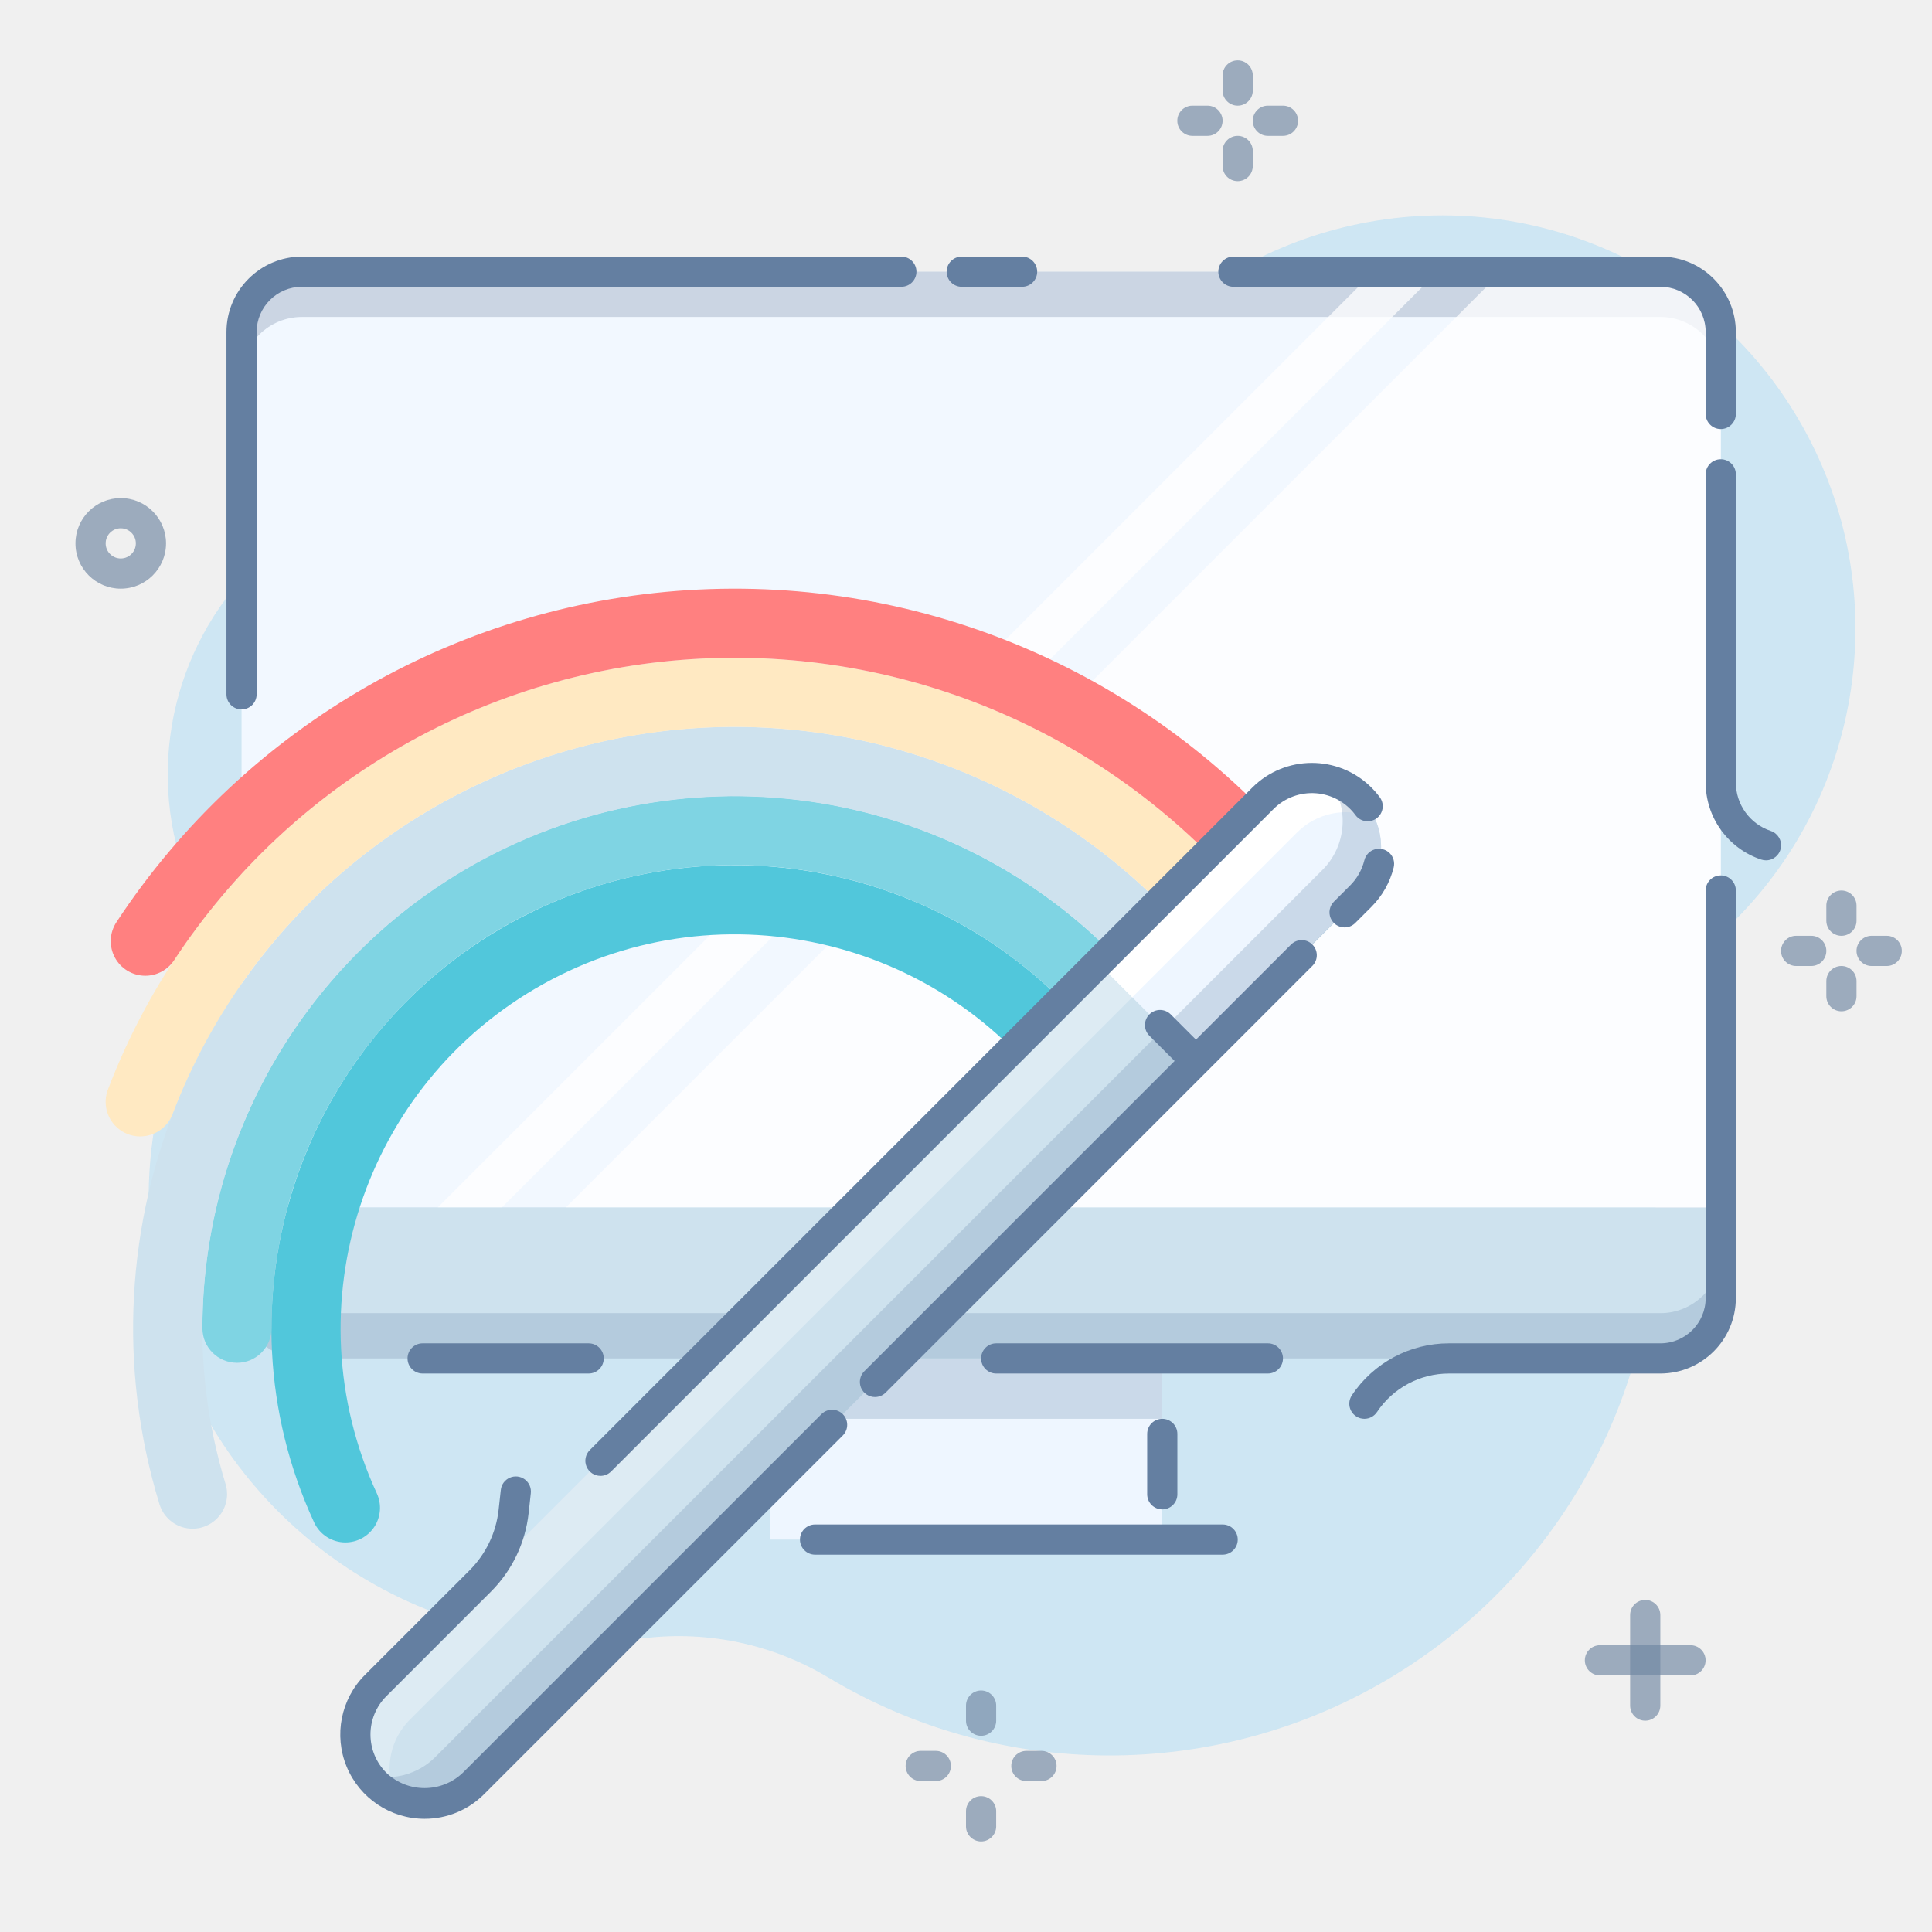
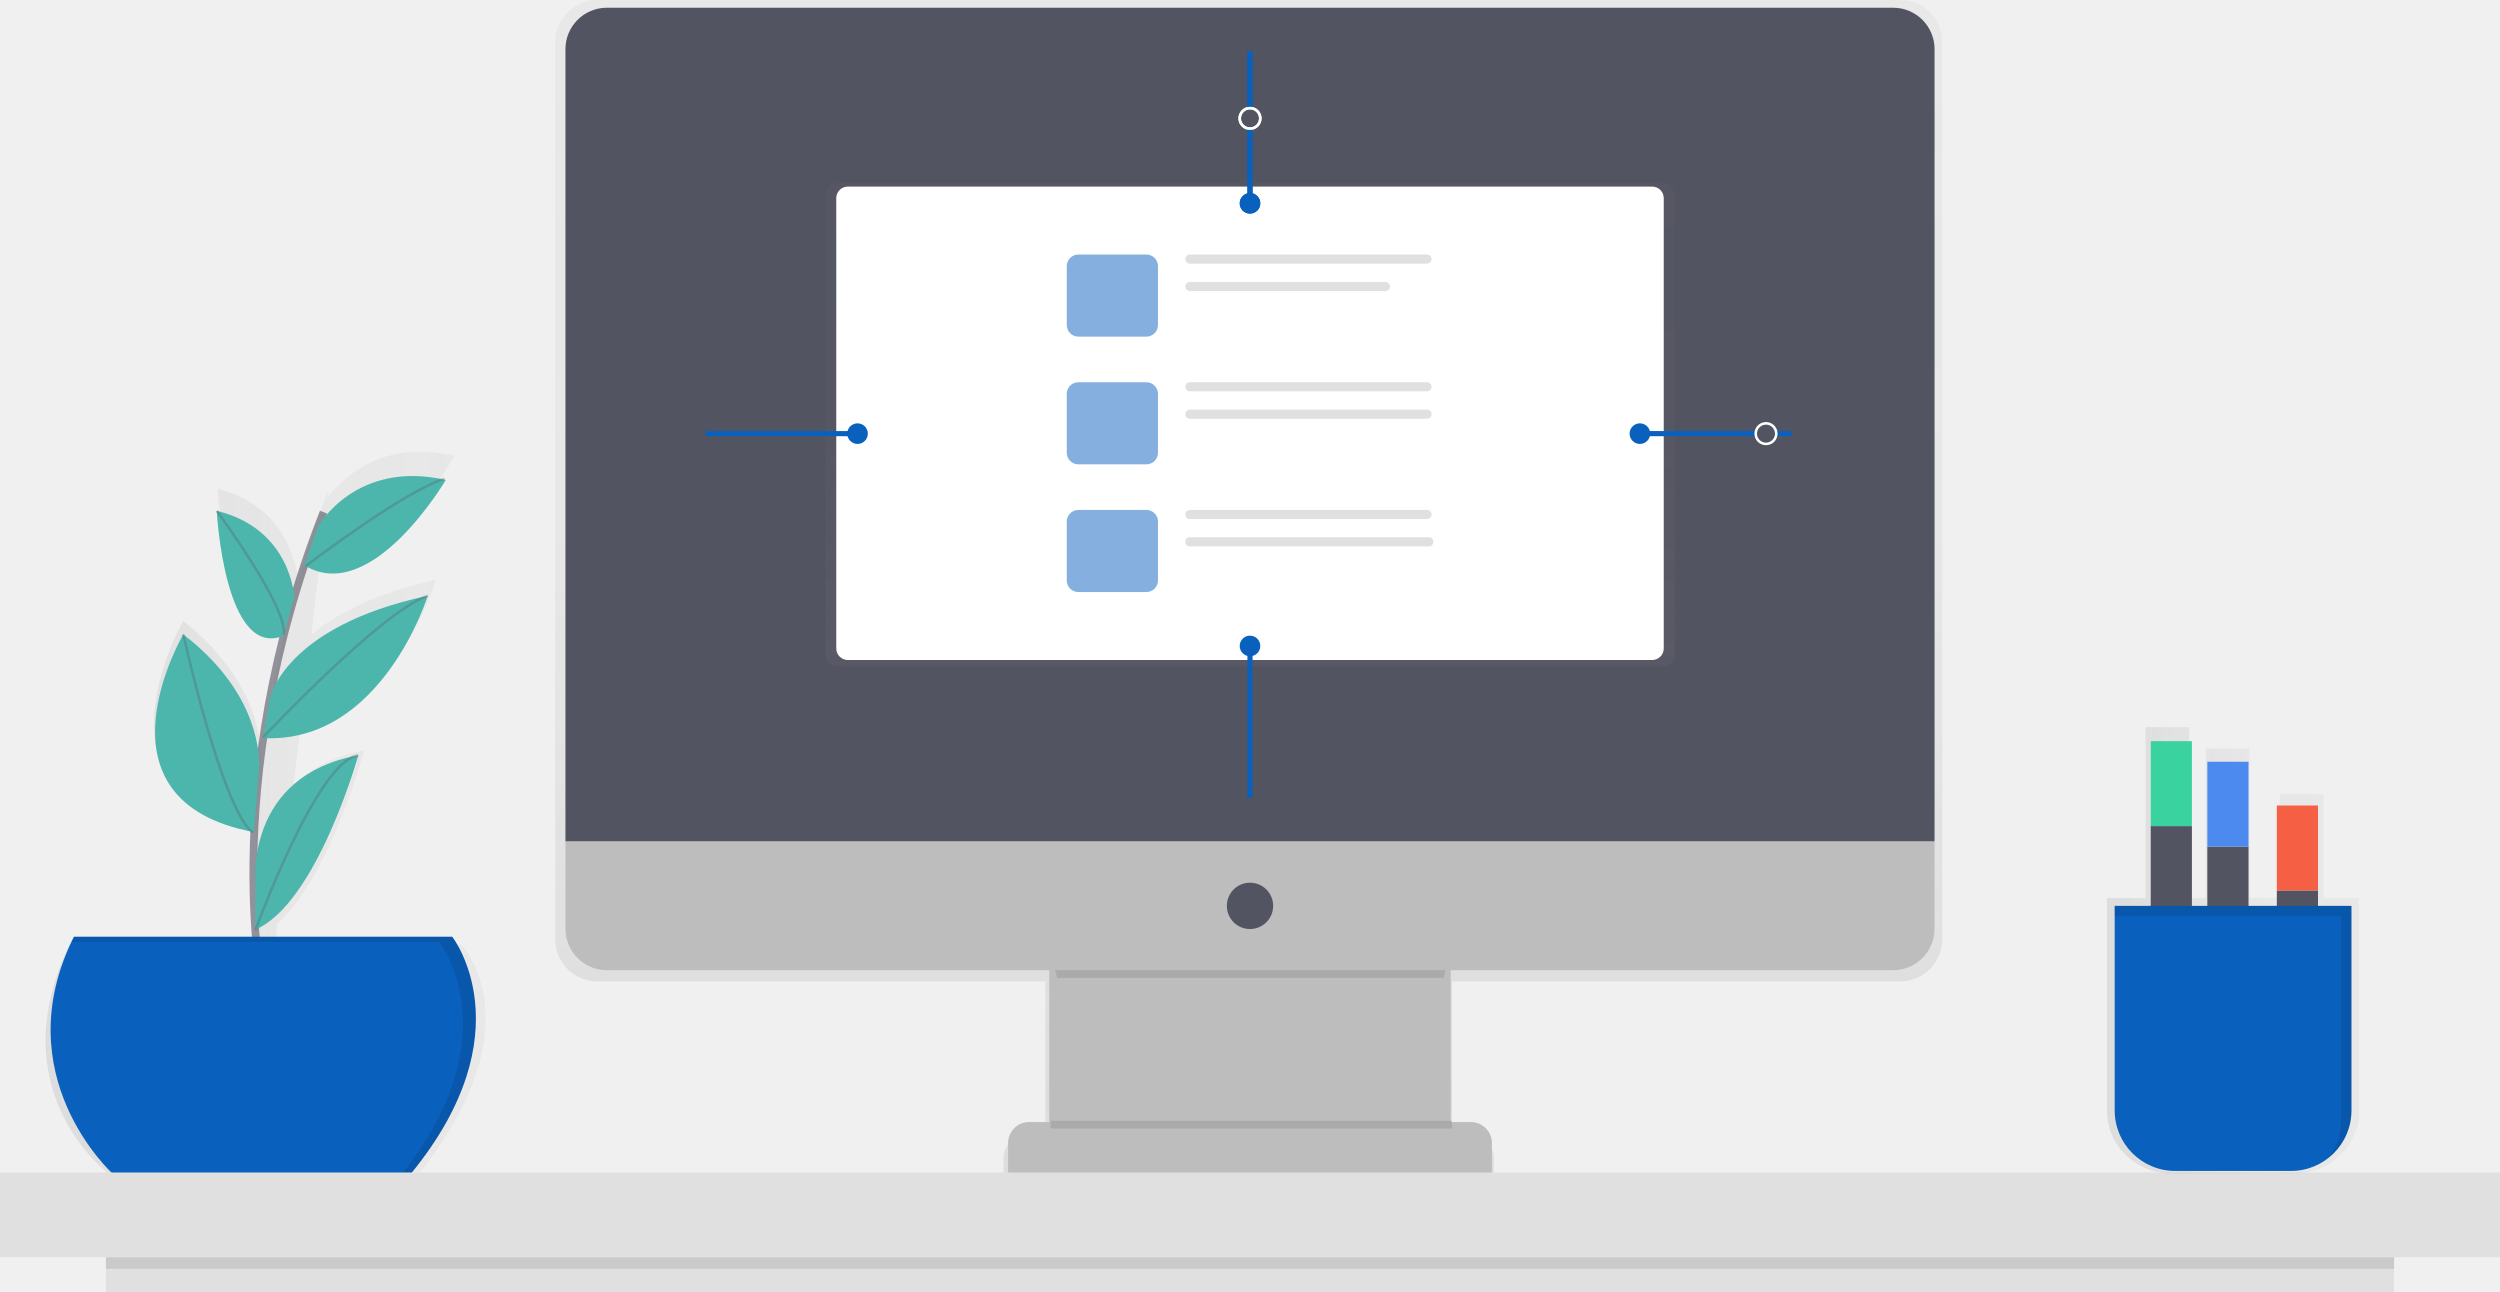
- <svg xmlns="http://www.w3.org/2000/svg" t="1679900957787" class="icon" viewBox="0 0 1024 1024" version="1.1" p-id="11600" width="200" height="200">
-   <path d="M104.488 741.968a234.672 234.672 0 0 0 237.2 126.264 154.024 154.024 0 0 1 97.464 20.96 289.512 289.512 0 0 0 436.888-278.16 153.064 153.064 0 0 1 44.056-123.776 219.04 219.04 0 1 0-373.008-181.68 73.632 73.632 0 0 1-49.736 60.632q-3.2 1.056-6.36 2.192a96.944 96.944 0 0 1-113.624-41.816 156.48 156.48 0 0 0-228.6-39.112 156.32 156.32 0 0 0-53.768 166.176 167.272 167.272 0 0 1-2.472 102.672 233.96 233.96 0 0 0 11.96 185.648z" fill="#ABDBF5" opacity=".5" p-id="11601" />
-   <path d="M520 920a8 8 0 0 1-8-8v-8a8 8 0 0 1 16 0v8a8 8 0 0 1-8 8zM520 976a8 8 0 0 1-8-8v-8a8 8 0 0 1 16 0v8a8 8 0 0 1-8 8zM496 944h-8a8 8 0 0 1 0-16h8a8 8 0 0 1 0 16zM552 944h-8a8 8 0 0 1 0-16h8a8 8 0 0 1 0 16zM656 56a8 8 0 0 1-8-8V40a8 8 0 0 1 16 0v8a8 8 0 0 1-8 8zM656 96a8 8 0 0 1-8-8v-8a8 8 0 0 1 16 0v8a8 8 0 0 1-8 8zM640 72h-8a8 8 0 0 1 0-16h8a8 8 0 0 1 0 16zM680 72h-8a8 8 0 0 1 0-16h8a8 8 0 0 1 0 16zM976 496a8 8 0 0 1-8-8v-8a8 8 0 0 1 16 0v8a8 8 0 0 1-8 8zM976 536a8 8 0 0 1-8-8v-8a8 8 0 0 1 16 0v8a8 8 0 0 1-8 8zM960 512h-8a8 8 0 0 1 0-16h8a8 8 0 0 1 0 16zM1000 512h-8a8 8 0 0 1 0-16h8a8 8 0 0 1 0 16zM64 312a24 24 0 1 1 24-24 24.024 24.024 0 0 1-24 24z m0-32a8 8 0 1 0 8 8 8.008 8.008 0 0 0-8-8zM872 912a8 8 0 0 1-8-8v-48a8 8 0 0 1 16 0v48a8 8 0 0 1-8 8z" fill="#6E85A1" opacity=".65" p-id="11602" />
-   <path d="M896 888h-48a8 8 0 0 1 0-16h48a8 8 0 0 1 0 16z" fill="#6E85A1" opacity=".65" p-id="11603" />
-   <path d="M160.032 144h720.008a32 32 0 0 1 32 32v464H128.032V176a32 32 0 0 1 32-32z" fill="#F2F8FF" p-id="11604">
-   </path>
-   <path d="M880.04 144H160.032a32 32 0 0 0-32 32v24a32 32 0 0 1 32-32h720.008a32 32 0 0 1 32 32v-24a32 32 0 0 0-32-32z" fill="#2C4B75" opacity=".2" p-id="11605" />
-   <path d="M880.04 144h-84.16l-496 496h612.16V176a32 32 0 0 0-32-32zM761.944 144H728L232 640h33.944l496-496z" fill="#FFFFFF" opacity=".75" p-id="11606" />
-   <path d="M408 720h207.936v96H408z" fill="#EEF6FF" p-id="11607" />
-   <path d="M408.032 784a8 8 0 0 1-8-8v-24a8 8 0 1 1 16 0v24a8 8 0 0 1-8 8zM616.032 800a8 8 0 0 1-8-8v-32a8 8 0 0 1 16 0v32a8 8 0 0 1-8 8z" fill="#647FA1" p-id="11608" />
-   <path d="M408.064 720H616v32H408.064z" fill="#7595B5" opacity=".3" p-id="11609" />
-   <path d="M648.032 824H432a8 8 0 0 1 0-16h216.032a8 8 0 1 1 0 16zM912.04 648a8 8 0 0 1-8-8V471.992a8 8 0 0 1 16 0v168a8 8 0 0 1-8 8zM936 456a8.104 8.104 0 0 1-2.536-0.416 43.008 43.008 0 0 1-29.424-40.84V251.408a8 8 0 1 1 16 0v163.336a27.024 27.024 0 0 0 18.496 25.664A8 8 0 0 1 936 456zM128.024 376a8 8 0 0 1-8-8V176a40.048 40.048 0 0 1 40-40h317.712a8 8 0 0 1 0 16H160.024a24.024 24.024 0 0 0-24 24v192a8 8 0 0 1-8 8z m784.016-148.592a8 8 0 0 1-8-8V176a24.024 24.024 0 0 0-24-24H653.736a8 8 0 0 1 0-16h226.304a40.048 40.048 0 0 1 40 40v43.408a8 8 0 0 1-8 8zM541.736 152h-32a8 8 0 0 1 0-16h32a8 8 0 0 1 0 16z" fill="#647FA1" p-id="11610" />
-   <path d="M128.032 640h784.008v48a32 32 0 0 1-32 32H160.032a32 32 0 0 1-32-32v-48z" fill="#CEE2EE" p-id="11611" />
-   <path d="M880.04 696H160.032a32 32 0 0 1-32-32v24a32 32 0 0 0 32 32h720.008a32 32 0 0 0 32-32v-24a32 32 0 0 1-32 32z" fill="#7595B5" opacity=".3" p-id="11612" />
-   <path d="M312 728H224a8 8 0 0 1 0-16h88a8 8 0 1 1 0 16zM723.16 752a8 8 0 0 1-6.656-12.44A61.776 61.776 0 0 1 768 712h112.04a24.024 24.024 0 0 0 24-24v-48a8 8 0 0 1 16 0v48a40.048 40.048 0 0 1-40 40H768a45.8 45.8 0 0 0-38.176 20.432 8 8 0 0 1-6.664 3.568z" fill="#647FA1" p-id="11613" />
-   <path d="M183.112 817.52a18.32 18.32 0 0 1-16.64-10.64A245.496 245.496 0 0 1 594.64 569.36a18.32 18.32 0 1 1-30.608 20.12 208.872 208.872 0 0 0-364.312 202.032 18.32 18.32 0 0 1-16.608 26z" fill="#51C7DB" p-id="11614" />
-   <path d="M125.608 722.312a18.32 18.32 0 0 1-18.32-18.32 282.104 282.104 0 0 1 511.232-164.56 18.32 18.32 0 1 1-29.736 21.392A245.472 245.472 0 0 0 143.92 704a18.32 18.32 0 0 1-18.32 18.32z" fill="#7FD4E3" p-id="11615" />
-   <path d="M102.04 810.24a18.32 18.32 0 0 1-17.512-12.96 318.776 318.776 0 0 1 553.584-292.6 18.32 18.32 0 0 1-28.576 22.928 282.184 282.184 0 0 0-489.976 258.96 18.336 18.336 0 0 1-17.52 23.672z" fill="#CEE2EE" p-id="11616" />
-   <path d="M74.32 602.336a18.32 18.32 0 0 1-17.12-24.848 355.448 355.448 0 0 1 608.032-97.536 18.32 18.32 0 1 1-28.424 23.12A318.824 318.824 0 0 0 91.44 590.528a18.32 18.32 0 0 1-17.112 11.8z" fill="#FFE9C2" p-id="11617" />
-   <path d="M76.992 517.16a18.32 18.32 0 0 1-15.28-28.392 392.064 392.064 0 0 1 632.936-30.712 18.32 18.32 0 0 1-28.528 23 355.424 355.424 0 0 0-573.816 27.856 18.296 18.296 0 0 1-15.312 8.248z" fill="#FF8080" p-id="11618" />
-   <path d="M199.28 945.44a36.672 36.672 0 0 1-0.184-52.048l470.296-470.296a36.672 36.672 0 0 1 51.696-0.176 36.672 36.672 0 0 1 0.176 52.04L250.96 945.256a36.672 36.672 0 0 1-51.696 0.176z" fill="#CEE2EE" p-id="11619" />
-   <path d="M217.2 911.496L687.496 441.2a36.656 36.656 0 0 1 39.176-8.24 20.52 20.52 0 0 0-5.584-10.04 36.672 36.672 0 0 0-51.696 0.176l-470.296 470.296a36.672 36.672 0 0 0 0.176 52.04 20.184 20.184 0 0 0 9.736 5.28 36.632 36.632 0 0 1 8.192-39.216z" fill="#FFFFFF" opacity=".3" p-id="11620" />
-   <path d="M581.368 509.824l88.024-86.72a36.672 36.672 0 0 1 51.696-0.184 36.672 36.672 0 0 1 0.176 52.04L633.24 561.688z" fill="#EEF6FF" p-id="11621" />
-   <path d="M723.736 426.128a36.296 36.296 0 0 0-2.648-3.2 36.672 36.672 0 0 0-51.696 0.168L582.016 510.472l18.104 18.104L687.496 441.2a36.656 36.656 0 0 1 39.176-8.24 35.96 35.96 0 0 0-2.936-6.832z" fill="#FFFFFF" p-id="11622" />
-   <path d="M721.088 422.92a36.304 36.304 0 0 0-16.376-9.184 36.6 36.6 0 0 1-3.744 47.304l-470.296 470.296a36.52 36.52 0 0 1-35.32 9.36 36.568 36.568 0 0 0 3.92 4.736 36.672 36.672 0 0 0 51.696-0.176L721.264 474.96a36.672 36.672 0 0 0-0.176-52.04z" fill="#7595B5" opacity=".3" p-id="11623" />
-   <path d="M225.032 964a44.68 44.68 0 0 1-31.592-76.272l55.52-55.504a53.584 53.584 0 0 0 15.312-31.944l1.16-10.536a8 8 0 1 1 15.904 1.744l-1.16 10.536a69.6 69.6 0 0 1-19.904 41.512l-55.52 55.512a28.672 28.672 0 0 0 0.144 40.688 29.368 29.368 0 0 0 40.416-0.136l190.16-190.16a8 8 0 0 1 11.32 11.304l-190.168 190.168a44.384 44.384 0 0 1-31.6 13.088zM318.24 782.24a8 8 0 0 1-5.656-13.648L663.736 417.44a44.672 44.672 0 0 1 62.96-0.216 45.12 45.12 0 0 1 4.784 5.552 8 8 0 0 1-12.928 9.416 28.712 28.712 0 0 0-43.504-3.44L323.904 779.904a7.976 7.976 0 0 1-5.656 2.344z m145.52-41.776a8 8 0 0 1-5.664-13.656l226.28-226.28a8 8 0 0 1 11.312 11.312L469.416 738.12a7.976 7.976 0 0 1-5.656 2.344z m248.896-248.904a8 8 0 0 1-5.656-13.656l8.6-8.592a28.616 28.616 0 0 0 7.544-13.328 8 8 0 1 1 15.528 3.856 44.672 44.672 0 0 1-11.76 20.784l-8.6 8.592a7.976 7.976 0 0 1-5.656 2.344z" fill="#647FA1" p-id="11624" />
-   <path d="M632.888 569.344a7.976 7.976 0 0 1-5.656-2.344l-18.136-18.144a8 8 0 0 1 11.312-11.312l18.136 18.144a8 8 0 0 1-5.656 13.656zM672 728H528a8 8 0 0 1 0-16h144a8 8 0 0 1 0 16z" fill="#647FA1" p-id="11625" />
+ <svg xmlns="http://www.w3.org/2000/svg" xmlns:xlink="http://www.w3.org/1999/xlink" id="a622e68e-7a65-46e9-94a9-d455de519afc" data-name="Layer 1" viewBox="0 0 971.44 502" width="971.44" height="502">
+   <defs>
+     <linearGradient id="341b0e5e-a21f-44db-b85f-76180f33f0d3" x1="599.5" y1="668.05" x2="599.5" y2="199" gradientUnits="userSpaceOnUse">
+       <stop offset="0" stop-color="gray" stop-opacity="0.25" />
+       <stop offset="0.54" stop-color="gray" stop-opacity="0.12" />
+       <stop offset="1" stop-color="gray" stop-opacity="0.1" />
+     </linearGradient>
+     <linearGradient id="9c19d1ba-0c1d-4cca-8c15-e6f3831a5e67" x1="485.72" y1="258.88" x2="485.72" y2="71.12" xlink:href="#341b0e5e-a21f-44db-b85f-76180f33f0d3" />
+     <linearGradient id="fe76f7c7-2126-4e48-920d-21143a22d340" x1="132" y1="515" x2="303" y2="515" xlink:href="#341b0e5e-a21f-44db-b85f-76180f33f0d3" />
+     <linearGradient id="2cf89a04-5a05-413b-983a-d2bc296cbb5e" x1="933" y1="568.28" x2="1031" y2="568.28" xlink:href="#341b0e5e-a21f-44db-b85f-76180f33f0d3" />
+   </defs>
+   <g opacity="0.7">
+     <path d="M852.69,199H346.31A16.37,16.37,0,0,0,330,215.42V563.94a16.37,16.37,0,0,0,16.31,16.42H520.47v60.16h-7.94a8.3,8.3,0,0,0-8.27,8.33v12.07h16.21v7.14H678.53v-7.14h16.21V648.85a8.3,8.3,0,0,0-8.27-8.33H679V640h-.51V580.36H852.69A16.37,16.37,0,0,0,869,563.94V215.42A16.37,16.37,0,0,0,852.69,199Z" transform="translate(-114.28 -199)" fill="url(#341b0e5e-a21f-44db-b85f-76180f33f0d3)" />
+   </g>
+   <rect x="407.72" y="371" width="156" height="92" fill="#bdbdbd" />
+   <g opacity="0.1">
+     <path d="M525.07,579H675.24c1.81-7.87,3.26-13,3.26-13h-157S523.11,571.11,525.07,579Z" transform="translate(-114.28 -199)" />
+   </g>
+   <path d="M235.82,3h499.8a16.1,16.1,0,0,1,16.1,16.1V327a0,0,0,0,1,0,0h-532a0,0,0,0,1,0,0V19.1A16.1,16.1,0,0,1,235.82,3Z" fill="#535461" />
+   <path d="M849.9,576H350.1A16.1,16.1,0,0,1,334,559.9V526H866v33.9A16.1,16.1,0,0,1,849.9,576Z" transform="translate(-114.28 -199)" fill="#bdbdbd" />
+   <circle cx="485.72" cy="352" r="9" fill="#535461" />
+   <path d="M399.89,436H571.55a8.17,8.17,0,0,1,8.17,8.17V456a0,0,0,0,1,0,0h-188a0,0,0,0,1,0,0V444.17A8.17,8.17,0,0,1,399.89,436Z" fill="#bdbdbd" />
+   <g opacity="0.5">
+     <rect x="320.72" y="71.12" width="330" height="187.76" rx="4.5" ry="4.5" fill="url(#9c19d1ba-0c1d-4cca-8c15-e6f3831a5e67)" />
+   </g>
+   <rect x="324.95" y="72.5" width="321.54" height="183.96" rx="4.5" ry="4.5" fill="#fff" />
+   <g opacity="0.5">
+     <rect x="414.52" y="98.91" width="35.44" height="31.9" rx="4.5" ry="4.5" fill="#0960bd" />
+   </g>
+   <rect x="460.59" y="98.91" width="95.69" height="3.54" rx="1.77" ry="1.77" fill="#e0e0e0" />
+   <rect x="460.59" y="109.55" width="79.54" height="3.54" rx="1.77" ry="1.77" fill="#e0e0e0" />
+   <g opacity="0.5">
+     <rect x="414.52" y="148.53" width="35.44" height="31.9" rx="4.5" ry="4.5" fill="#0960bd" />
+   </g>
+   <rect x="460.59" y="148.53" width="95.69" height="3.54" rx="1.77" ry="1.77" fill="#e0e0e0" />
+   <rect x="460.59" y="159.16" width="95.69" height="3.54" rx="1.77" ry="1.77" fill="#e0e0e0" />
+   <g opacity="0.5">
+     <rect x="414.52" y="198.15" width="35.44" height="31.9" rx="4.5" ry="4.5" fill="#0960bd" />
+   </g>
+   <rect x="460.59" y="198.15" width="95.69" height="3.54" rx="1.77" ry="1.77" fill="#e0e0e0" />
+   <rect x="460.59" y="208.78" width="96.33" height="3.54" rx="1.59" ry="1.59" fill="#e0e0e0" />
+   <line x1="485.72" y1="42" x2="485.72" y2="20" stroke="#0960bd" stroke-miterlimit="10" stroke-width="2" />
+   <line x1="485.72" y1="79" x2="485.72" y2="50.13" stroke="#0960bd" stroke-miterlimit="10" stroke-width="2" />
+   <circle cx="485.72" cy="79" r="4" fill="#0960bd" />
+   <circle cx="485.72" cy="46" r="4" fill="none" stroke="#fff" stroke-miterlimit="10" />
+   <line x1="485.72" y1="42" x2="485.72" y2="20" stroke="#0960bd" stroke-miterlimit="10" stroke-width="2" />
+   <line x1="485.72" y1="79" x2="485.72" y2="50.13" stroke="#0960bd" stroke-miterlimit="10" stroke-width="2" />
+   <circle cx="485.72" cy="79" r="4" fill="#0960bd" />
+   <circle cx="485.72" cy="46" r="4" fill="none" stroke="#fff" stroke-miterlimit="10" />
+   <line x1="485.72" y1="279" x2="485.72" y2="310" stroke="#0960bd" stroke-miterlimit="10" stroke-width="2" />
+   <line x1="485.72" y1="251" x2="485.72" y2="279.87" stroke="#0960bd" stroke-miterlimit="10" stroke-width="2" />
+   <circle cx="485.72" cy="251" r="4" fill="#0960bd" />
+   <line x1="305.72" y1="168.5" x2="274.22" y2="168.5" stroke="#0960bd" stroke-miterlimit="10" stroke-width="2" />
+   <line x1="333.22" y1="168.5" x2="304.35" y2="168.5" stroke="#0960bd" stroke-miterlimit="10" stroke-width="2" />
+   <circle cx="333.22" cy="168.5" r="4" fill="#0960bd" />
+   <g opacity="0.1">
+     <rect x="408.22" y="435.5" width="156" height="3" />
+   </g>
+   <g opacity="0.7">
+     <path d="M293.48,566.06H221.08l1-8.14c20.46-18.37,33.69-67.31,33.69-67.31a6.78,6.78,0,0,0-.87.18c-12,2.42-20.54,7.35-26.51,13.28l2.54-21.66c37.8-8.14,52.79-58.14,52.79-58.14-24.12,5.35-39.16,13.63-48.5,21.49l3.72-31.82c25.56,8.77,52-37.82,52-37.82l-1-.21.5-.32-.76.27c-28.25-6.09-43.35,10.06-48.25,16.77l.37-3.12q-1.12,3-2.18,5.88h0l0,.08q-3,8.13-5.49,16.06l0,0h0q-2.17,6.77-4.06,13.4l0-.06s-1.17-28.46-31.18-35.95c0,0,3.15,62.07,26.93,51.91h0c-2.2,9-4,17.66-5.56,26.07h0q-1.49,8.21-2.6,16l-.14.16.14-.12-.06.41v0h0q-1,7.07-1.7,13.78c.46-8.62-1.11-33.52-30.45-56.92,0,0-39,68.54,27.5,82,.15.13.3.26.44.38l-.1-.31.6.13.27-3.52a369.39,369.39,0,0,0,.23,44.1h0c.07,1,.14,2,.21,2.95H141.37c-27.94,57.79,15.52,89.46,15.52,89.46h120C323.49,596.66,293.48,566.06,293.48,566.06Zm-78-65.68h0v0Z" transform="translate(-114.28 -199)" fill="url(#fe76f7c7-2126-4e48-920d-21143a22d340)" />
+   </g>
+   <path d="M217,588s-19-83,23-190" transform="translate(-114.28 -199)" fill="none" stroke="#535461" stroke-miterlimit="10" stroke-width="3" opacity="0.6" />
+   <path d="M143,563H290s29,37-16,92H158S116,617,143,563Z" transform="translate(-114.28 -199)" fill="#0960bd" />
+   <path d="M237.89,403.5s14.61-26,49.61-18c0,0-28.93,49.26-55,33.13Z" transform="translate(-114.28 -199)" fill="#4db6ac" />
+   <path d="M228.63,431.09S227.5,404.5,198.5,397.5c0,0,3,58,26,48.5Z" transform="translate(-114.28 -199)" fill="#4db6ac" />
+   <path d="M219.15,470.36s5.35-27.86,61.35-39.86c0,0-17.86,57.62-63.93,55.31Z" transform="translate(-114.28 -199)" fill="#4db6ac" />
+   <path d="M214.61,501.63s5.89-29.13-29.11-56.13c0,0-38,64.67,27.48,76.83Z" transform="translate(-114.28 -199)" fill="#4db6ac" />
+   <path d="M213.56,541.67S209.5,500.5,253.5,492.5c0,0-16.07,57.49-40,67.74Z" transform="translate(-114.28 -199)" fill="#4db6ac" />
+   <path d="M233,419s38-29,54-34" transform="translate(-114.28 -199)" fill="none" stroke="#535461" stroke-miterlimit="10" opacity="0.3" />
+   <path d="M216.5,485.5s46-49,64-55" transform="translate(-114.28 -199)" fill="none" stroke="#535461" stroke-miterlimit="10" opacity="0.3" />
+   <path d="M198.5,397.5s28,38,26,48" transform="translate(-114.28 -199)" fill="none" stroke="#535461" stroke-miterlimit="10" opacity="0.3" />
+   <path d="M185.5,445.5s15,68,27,77" transform="translate(-114.28 -199)" fill="none" stroke="#535461" stroke-miterlimit="10" opacity="0.3" />
+   <path d="M213.5,560.5s24-66,40-68" transform="translate(-114.28 -199)" fill="none" stroke="#535461" stroke-miterlimit="10" opacity="0.3" />
+   <g opacity="0.1">
+     <path d="M290,563H143c-.33.67-.65,1.34-1,2H285s28.29,36.11-14.4,90H274C319,600,290,563,290,563Z" transform="translate(-114.28 -199)" />
+   </g>
+   <rect y="455.6" width="971.44" height="32.93" fill="#e0e0e0" />
+   <rect x="41.16" y="488.53" width="889.11" height="13.47" fill="#e0e0e0" />
+   <rect x="41.16" y="488.53" width="889.11" height="4.49" opacity="0.1" />
+   <line x1="690.22" y1="168.5" x2="696.22" y2="168.5" stroke="#0960bd" stroke-miterlimit="10" stroke-width="2" />
+   <line x1="637.22" y1="168.5" x2="682.1" y2="168.5" stroke="#0960bd" stroke-miterlimit="10" stroke-width="2" />
+   <circle cx="637.22" cy="168.5" r="4" fill="#0960bd" />
+   <circle cx="686.22" cy="168.5" r="4" fill="none" stroke="#fff" stroke-miterlimit="10" />
+   <g opacity="0.7">
+     <path d="M1027,643.88l.1-.15q.31-.48.61-1l.11-.19q.29-.49.55-1l.09-.17c.2-.39.39-.78.56-1.19h0a23.79,23.79,0,0,0,.94-2.51l.1-.33c.09-.31.18-.62.26-.93l.1-.44q.1-.42.18-.85c0-.16.06-.32.09-.48s.09-.56.13-.85,0-.33.06-.49.06-.61.08-.92c0-.14,0-.29,0-.43,0-.45,0-.91,0-1.36V548h-13.85V507.52h-17V548H988.39V489.86h-17V548H965V481.55h-17V548H933V630.6c0,13.48,11.21,24.4,25,24.4H1006a25.19,25.19,0,0,0,20.24-10.06l0,0Q1026.61,644.41,1027,643.88Z" transform="translate(-114.28 -199)" fill="url(#2cf89a04-5a05-413b-983a-d2bc296cbb5e)" />
+   </g>
+   <rect x="835.72" y="321" width="16" height="100" fill="#535461" />
+   <rect x="835.72" y="288" width="16" height="33" fill="#3ad29f" />
+   <rect x="857.72" y="329" width="16" height="100" fill="#535461" />
+   <rect x="857.72" y="296" width="16" height="33" fill="#4d8af0" />
+   <rect x="884.72" y="346" width="16" height="100" fill="#535461" />
+   <rect x="884.72" y="313" width="16" height="33" fill="#f55f44" />
+   <path d="M821.72,352h92a0,0,0,0,1,0,0v79.5a23.5,23.5,0,0,1-23.5,23.5h-45a23.5,23.5,0,0,1-23.5-23.5V352A0,0,0,0,1,821.72,352Z" fill="#0960bd" />
+   <g opacity="0.1">
+     <path d="M936,551v4h88v79.5a23.39,23.39,0,0,1-5,14.49,23.45,23.45,0,0,0,9-18.49V551Z" transform="translate(-114.28 -199)" />
+   </g>
</svg>
